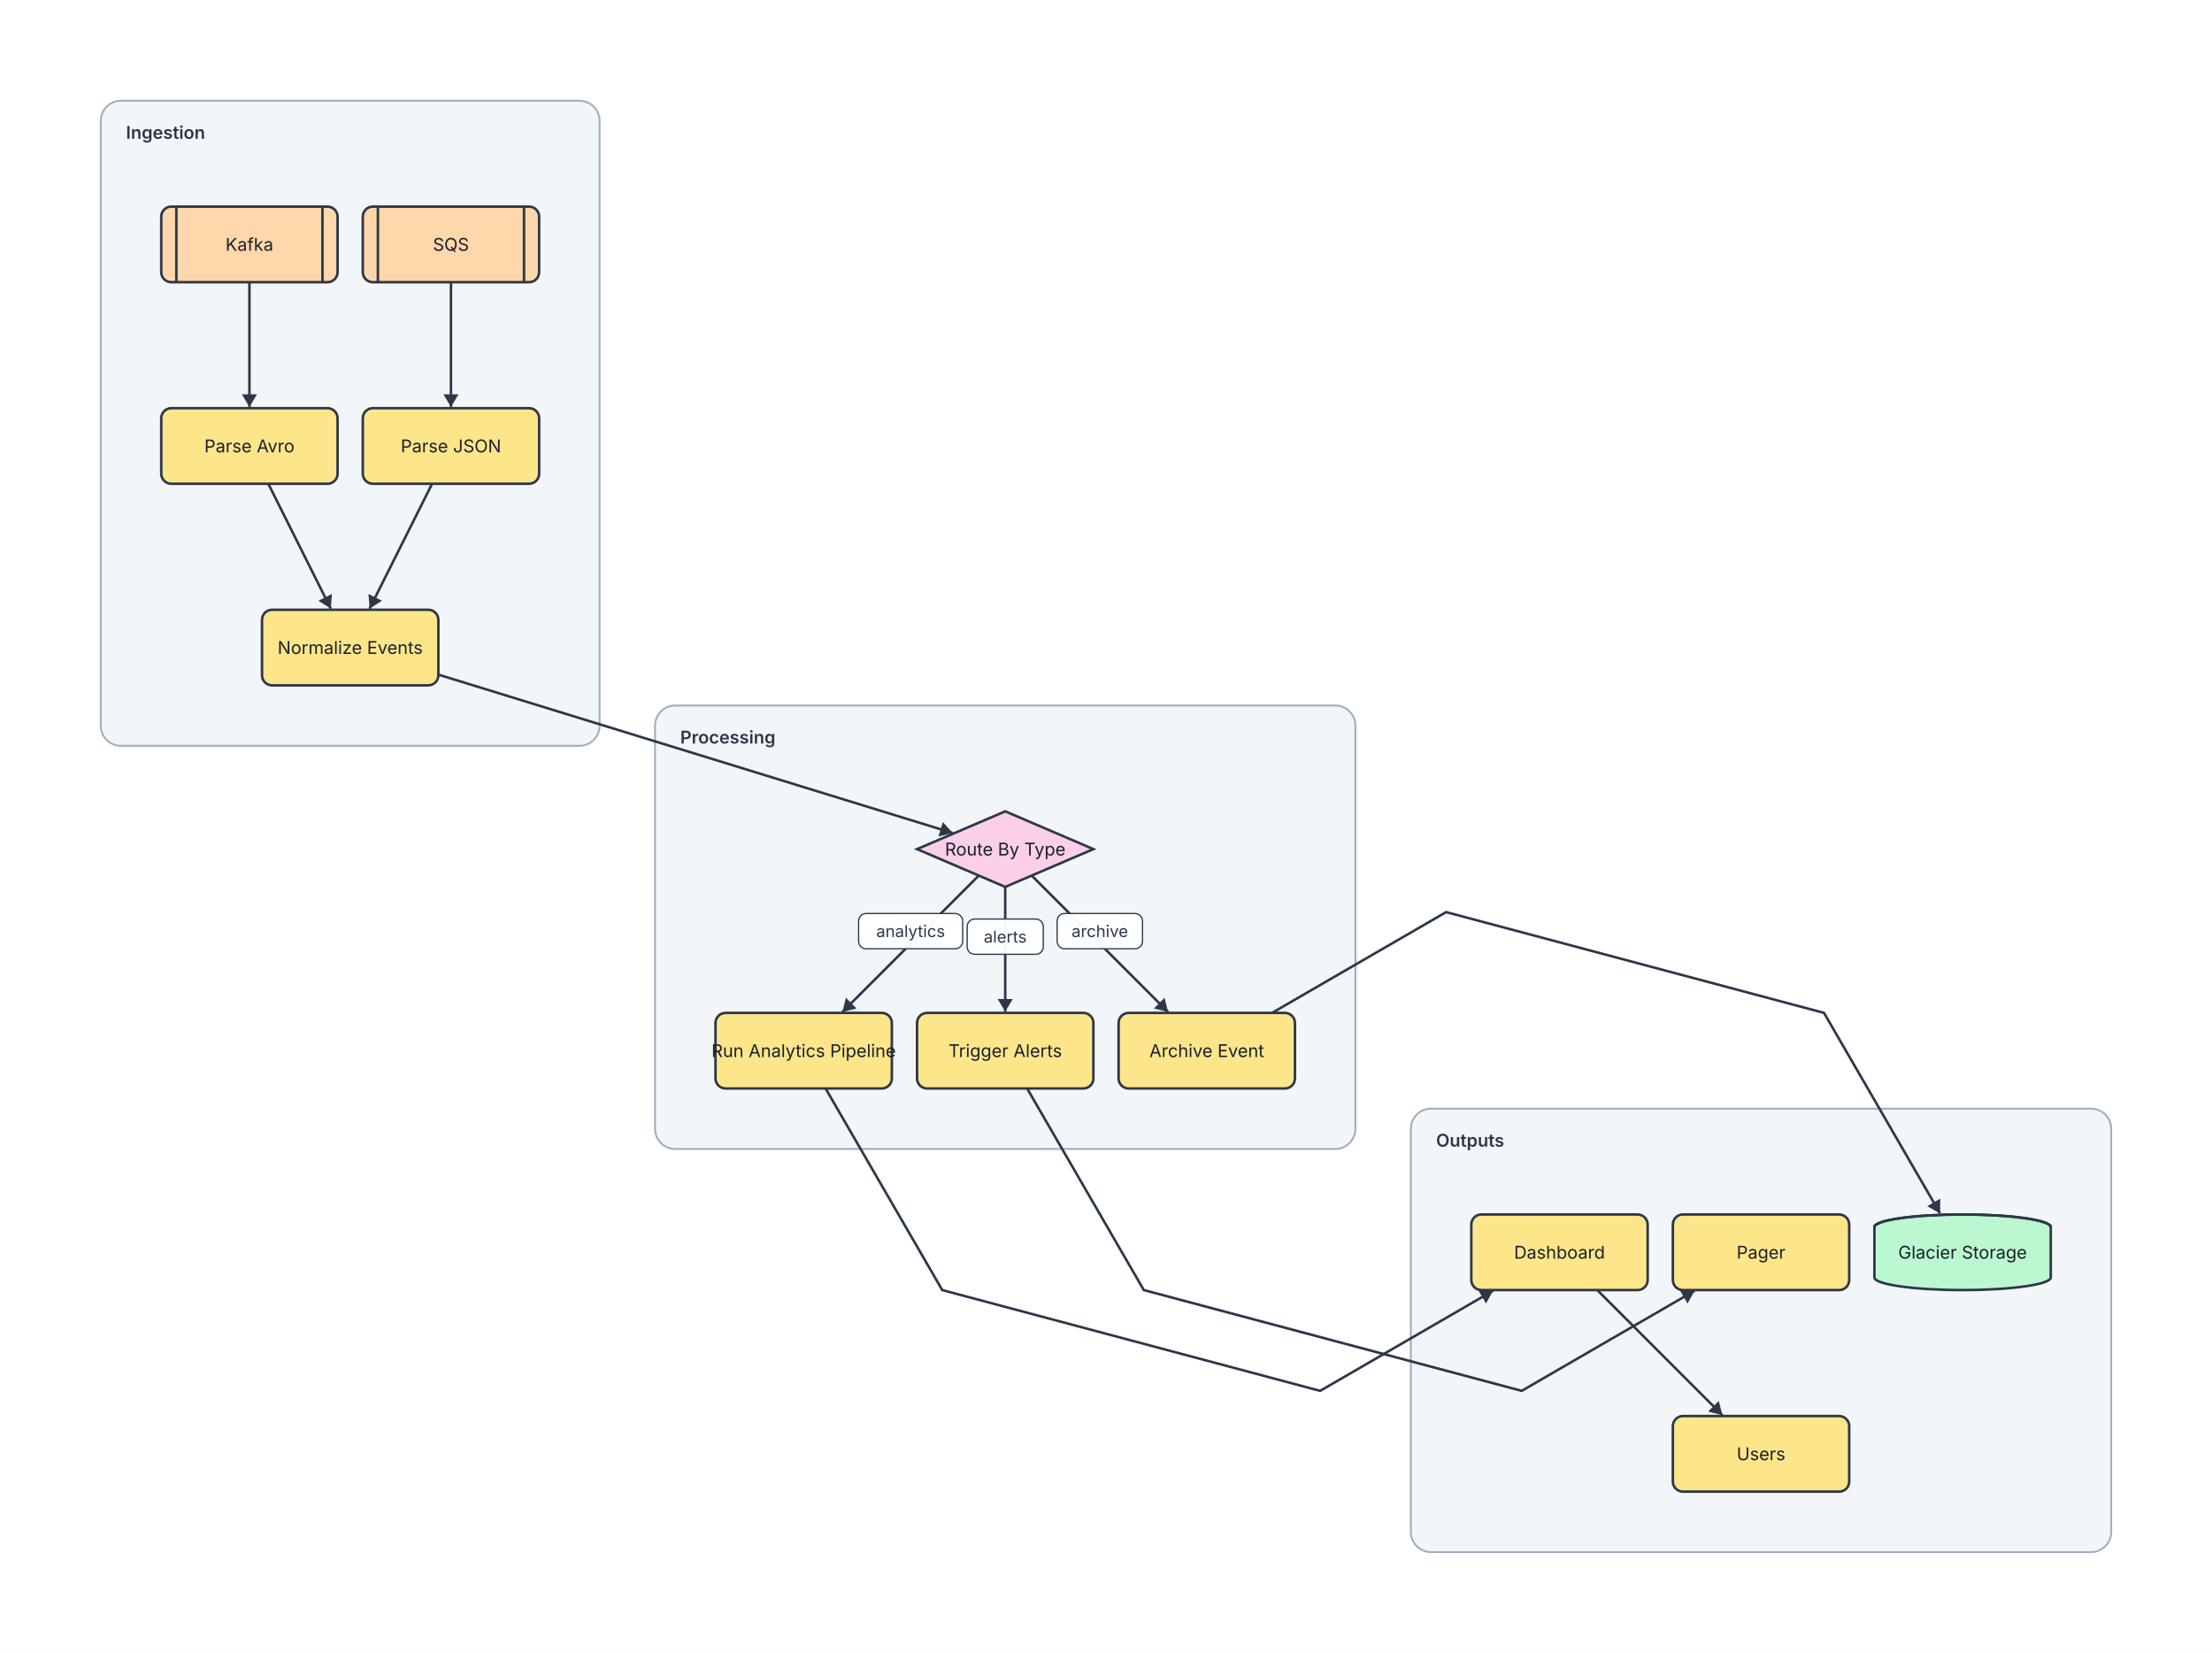
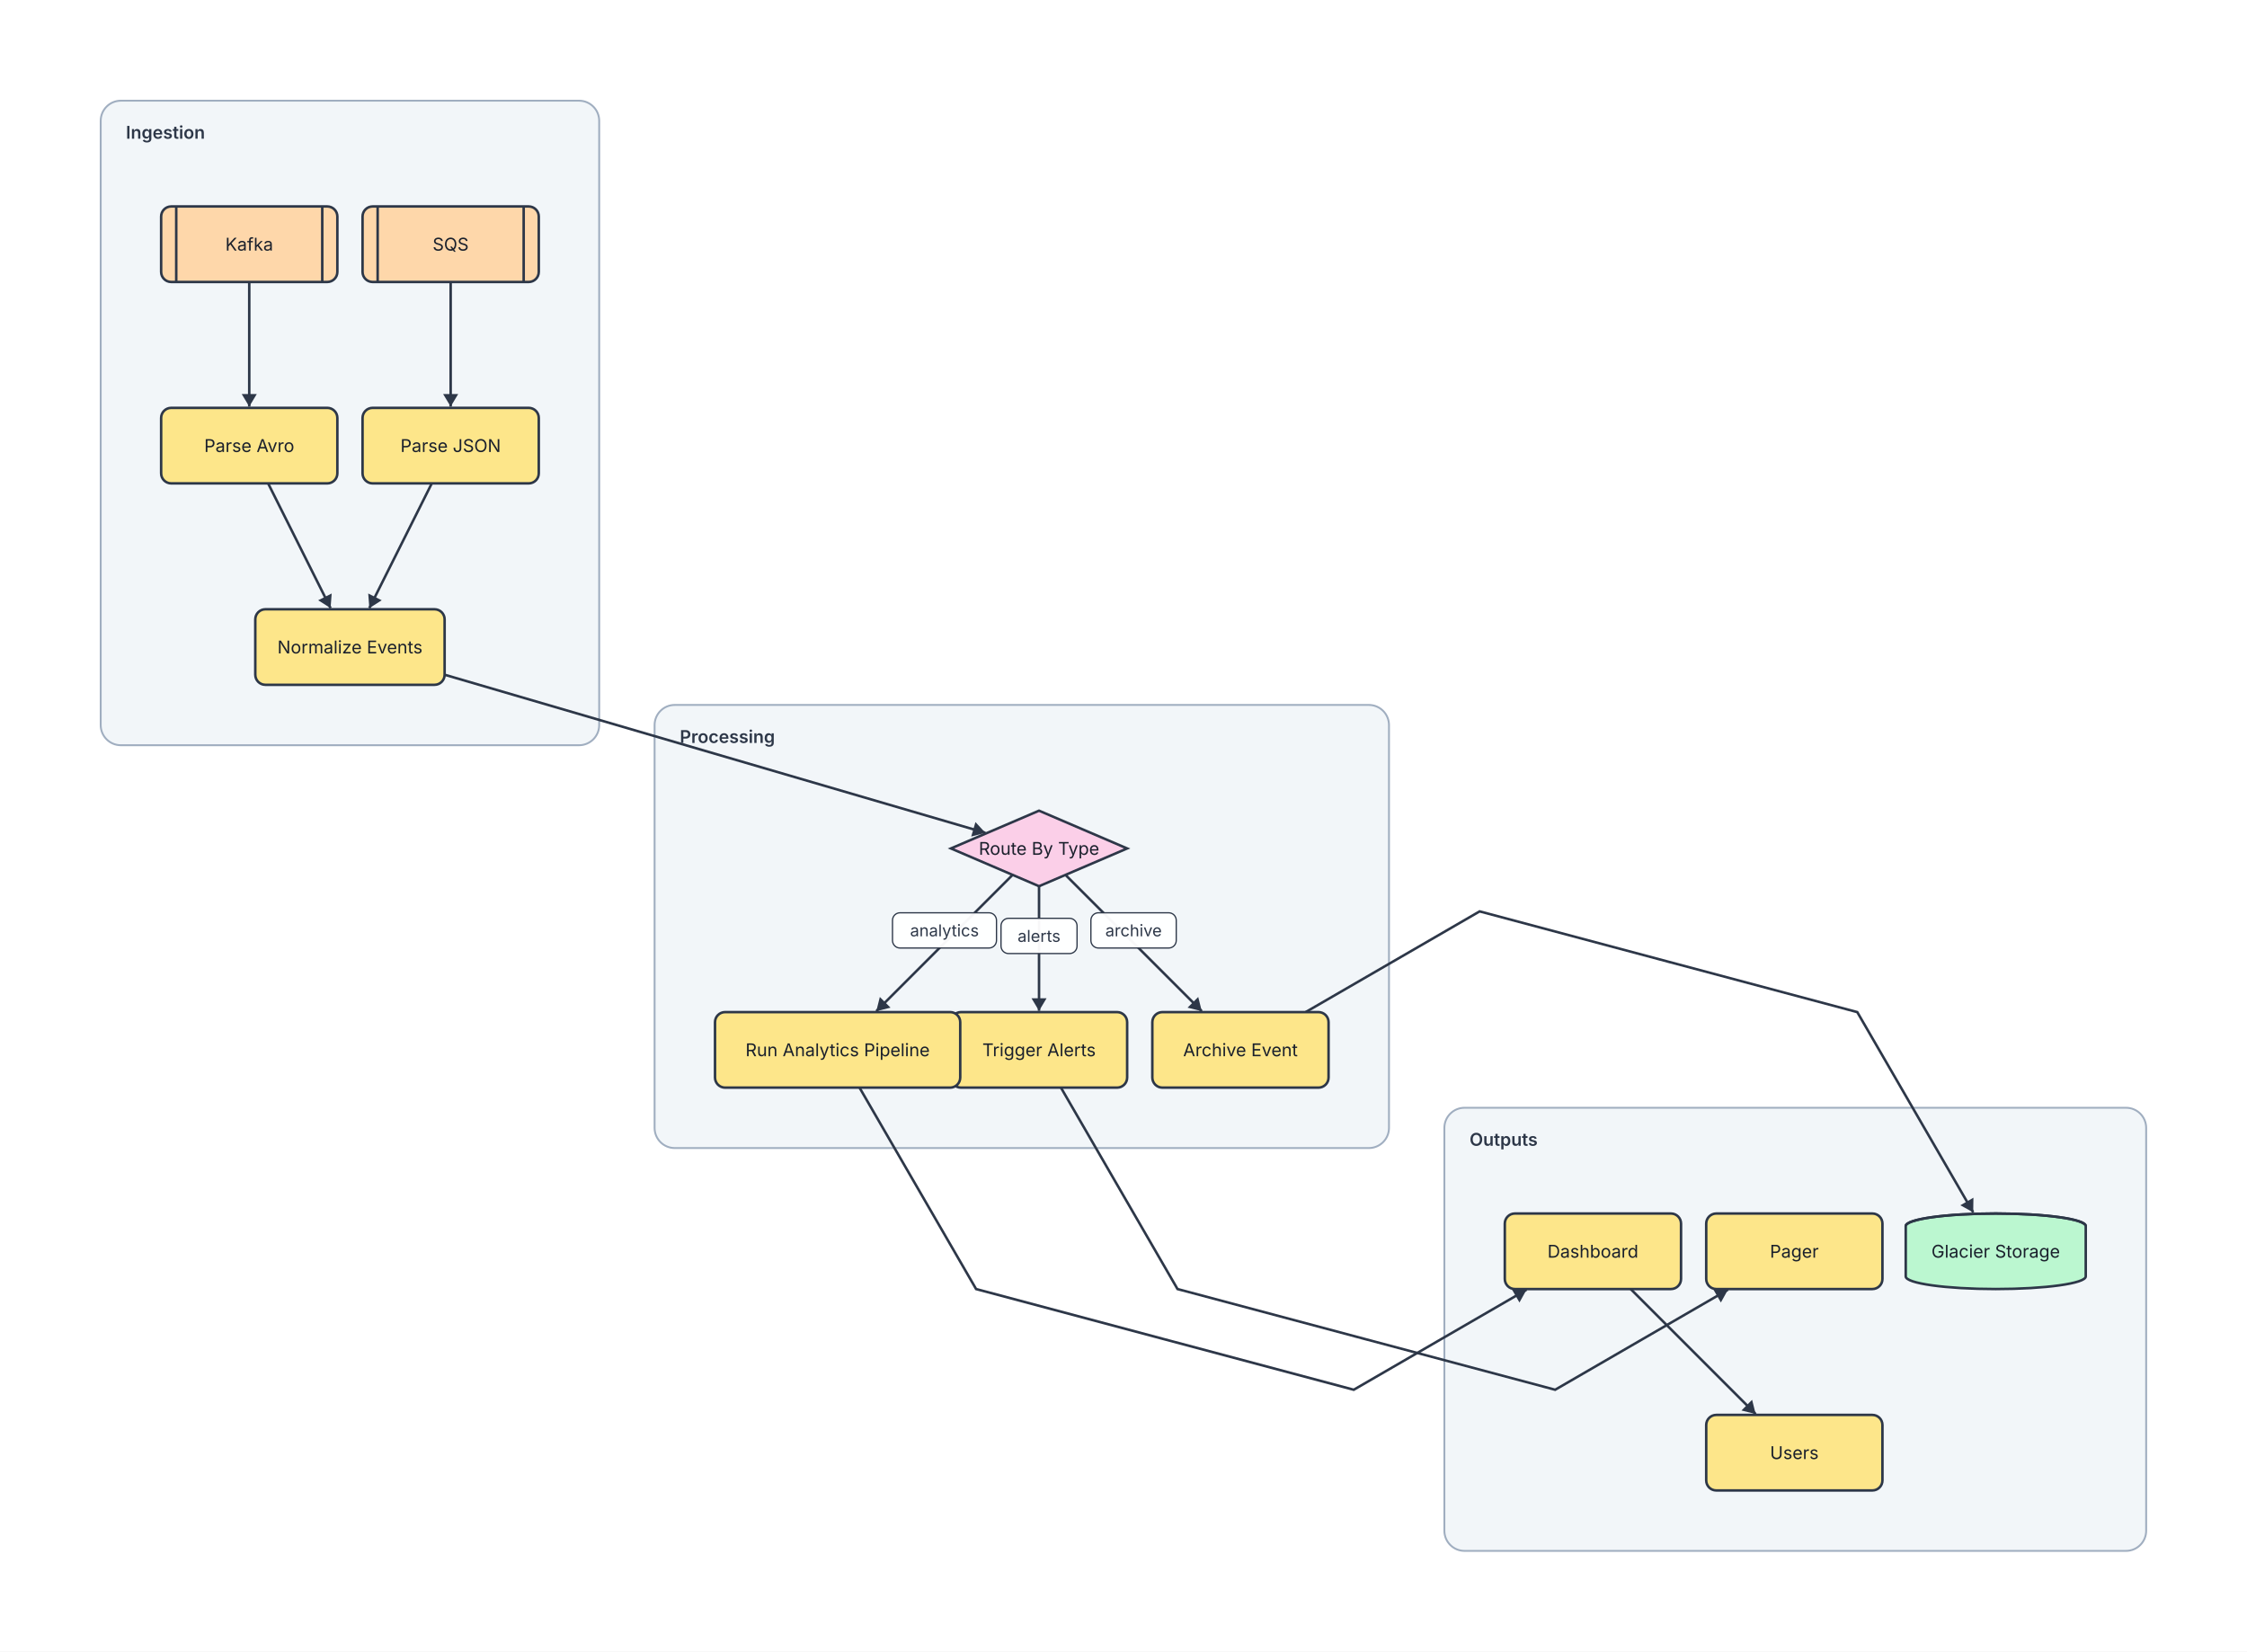
- <svg xmlns="http://www.w3.org/2000/svg" width="1756" height="1312" viewBox="0 0 1756 1312" font-family="Inter, system-ui, sans-serif">
+ <svg xmlns="http://www.w3.org/2000/svg" width="1785" height="1312" viewBox="0 0 1785 1312" font-family="Inter, system-ui, sans-serif">
  <defs>
    <marker id="arrow-end" markerWidth="8" markerHeight="8" refX="6" refY="4" orient="auto" markerUnits="strokeWidth">
      <path d="M1,1 L6,4 L1,7 z" fill="context-stroke" />
    </marker>
    <marker id="arrow-start" markerWidth="8" markerHeight="8" refX="2" refY="4" orient="auto" markerUnits="strokeWidth">
      <path d="M7,1 L2,4 L7,7 z" fill="context-stroke" />
    </marker>
  </defs>
  <rect width="100%" height="100%" fill="white" />
  <g class="subgraph" data-id="Ingestion">
    <rect x="80.0" y="80.0" width="396.0" height="512.0" rx="16" ry="16" fill="#edf2f7" fill-opacity="0.7" stroke="#a0aec0" stroke-width="1.5" />
    <text x="100.0" y="100.0" fill="#2d3748" font-size="14" font-weight="600" text-anchor="start" dominant-baseline="hanging">Ingestion</text>
  </g>
  <g class="subgraph" data-id="Processing">
-     <rect x="520.0" y="560.0" width="556.0" height="352.0" rx="16" ry="16" fill="#edf2f7" fill-opacity="0.7" stroke="#a0aec0" stroke-width="1.5" />
+     <rect x="520.0" y="560.0" width="583.4" height="352.0" rx="16" ry="16" fill="#edf2f7" fill-opacity="0.7" stroke="#a0aec0" stroke-width="1.5" />
    <text x="540.0" y="580.0" fill="#2d3748" font-size="14" font-weight="600" text-anchor="start" dominant-baseline="hanging">Processing</text>
  </g>
  <g class="subgraph" data-id="Outputs">
-     <rect x="1120.0" y="880.0" width="556.0" height="352.0" rx="16" ry="16" fill="#edf2f7" fill-opacity="0.7" stroke="#a0aec0" stroke-width="1.5" />
-     <text x="1140.0" y="900.0" fill="#2d3748" font-size="14" font-weight="600" text-anchor="start" dominant-baseline="hanging">Outputs</text>
+     <rect x="1147.4" y="880.0" width="557.5" height="352.0" rx="16" ry="16" fill="#edf2f7" fill-opacity="0.7" stroke="#a0aec0" stroke-width="1.5" />
+     <text x="1167.4" y="900.0" fill="#2d3748" font-size="14" font-weight="600" text-anchor="start" dominant-baseline="hanging">Outputs</text>
  </g>
  <line x1="198.0" y1="224.0" x2="198.0" y2="323.0" stroke="#2d3748" stroke-width="2" marker-end="url(#arrow-end)" />
  <line x1="358.0" y1="224.0" x2="358.0" y2="323.0" stroke="#2d3748" stroke-width="2" marker-end="url(#arrow-end)" />
  <line x1="213.0" y1="384.0" x2="262.6" y2="483.1" stroke="#2d3748" stroke-width="2" marker-end="url(#arrow-end)" />
  <line x1="343.0" y1="384.0" x2="293.4" y2="483.1" stroke="#2d3748" stroke-width="2" marker-end="url(#arrow-end)" />
-   <line x1="348.0" y1="535.5" x2="756.3" y2="661.2" stroke="#2d3748" stroke-width="2" marker-end="url(#arrow-end)" />
-   <line x1="777.0" y1="695.0" x2="668.7" y2="803.3" stroke="#2d3748" stroke-width="2" marker-end="url(#arrow-end)" />
+   <line x1="353.2" y1="536.0" x2="782.8" y2="661.6" stroke="#2d3748" stroke-width="2" marker-end="url(#arrow-end)" />
+   <line x1="804.4" y1="695.0" x2="696.1" y2="803.3" stroke="#2d3748" stroke-width="2" marker-end="url(#arrow-end)" />
  <g pointer-events="none">
-     <rect x="681.6" y="725.1" width="82.6" height="28.0" rx="6" ry="6" fill="white" fill-opacity="0.96" stroke="#2d3748" stroke-width="1" />
-     <text x="722.9" y="739.1" fill="#2d3748" font-size="13" text-anchor="middle" dominant-baseline="middle" xml:space="preserve">analytics</text>
+     <rect x="709.0" y="725.1" width="82.6" height="28.0" rx="6" ry="6" fill="white" fill-opacity="0.96" stroke="#2d3748" stroke-width="1" />
+     <text x="750.3" y="739.1" fill="#2d3748" font-size="13" text-anchor="middle" dominant-baseline="middle" xml:space="preserve">analytics</text>
  </g>
-   <line x1="798.0" y1="704.0" x2="798.0" y2="803.0" stroke="#2d3748" stroke-width="2" marker-end="url(#arrow-end)" />
+   <line x1="825.4" y1="704.0" x2="825.4" y2="803.0" stroke="#2d3748" stroke-width="2" marker-end="url(#arrow-end)" />
  <g pointer-events="none">
-     <rect x="767.8" y="729.5" width="60.4" height="28.0" rx="6" ry="6" fill="white" fill-opacity="0.96" stroke="#2d3748" stroke-width="1" />
-     <text x="798.0" y="743.5" fill="#2d3748" font-size="13" text-anchor="middle" dominant-baseline="middle" xml:space="preserve">alerts</text>
+     <rect x="795.2" y="729.5" width="60.4" height="28.0" rx="6" ry="6" fill="white" fill-opacity="0.96" stroke="#2d3748" stroke-width="1" />
+     <text x="825.4" y="743.5" fill="#2d3748" font-size="13" text-anchor="middle" dominant-baseline="middle" xml:space="preserve">alerts</text>
  </g>
-   <line x1="819.0" y1="695.0" x2="927.3" y2="803.3" stroke="#2d3748" stroke-width="2" marker-end="url(#arrow-end)" />
+   <line x1="846.4" y1="695.0" x2="954.7" y2="803.3" stroke="#2d3748" stroke-width="2" marker-end="url(#arrow-end)" />
  <g pointer-events="none">
-     <rect x="839.2" y="725.1" width="67.8" height="28.0" rx="6" ry="6" fill="white" fill-opacity="0.96" stroke="#2d3748" stroke-width="1" />
-     <text x="873.1" y="739.1" fill="#2d3748" font-size="13" text-anchor="middle" dominant-baseline="middle" xml:space="preserve">archive</text>
+     <rect x="866.6" y="725.1" width="67.8" height="28.0" rx="6" ry="6" fill="white" fill-opacity="0.96" stroke="#2d3748" stroke-width="1" />
+     <text x="900.5" y="739.1" fill="#2d3748" font-size="13" text-anchor="middle" dominant-baseline="middle" xml:space="preserve">archive</text>
  </g>
-   <polyline points="655.4,864.0 748.0,1024.0 898.0,1064.0 1048.0,1104.0 1185.3,1024.5" fill="none" stroke="#2d3748" stroke-width="2" marker-end="url(#arrow-end)" />
-   <polyline points="815.4,864.0 908.0,1024.0 1058.0,1064.0 1208.0,1104.0 1345.3,1024.5" fill="none" stroke="#2d3748" stroke-width="2" marker-end="url(#arrow-end)" />
-   <polyline points="1009.8,804.0 1148.0,724.0 1298.0,764.0 1448.0,804.0 1540.1,963.1" fill="none" stroke="#2d3748" stroke-width="2" marker-end="url(#arrow-end)" />
-   <line x1="1268.0" y1="1024.0" x2="1367.3" y2="1123.3" stroke="#2d3748" stroke-width="2" marker-end="url(#arrow-end)" />
-   <rect x="888.0" y="804.0" width="140.0" height="60.0" rx="8" ry="8" fill="#fde68a" stroke="#2d3748" stroke-width="2" />
-   <text x="958.0" y="834.0" fill="#1a202c" font-size="14" text-anchor="middle" dominant-baseline="middle">Archive Event</text>
+   <polyline points="682.8,864.0 775.4,1024.0 925.4,1064.0 1075.4,1104.0 1212.7,1024.5" fill="none" stroke="#2d3748" stroke-width="2" marker-end="url(#arrow-end)" />
+   <polyline points="842.8,864.0 935.4,1024.0 1085.4,1064.0 1235.4,1104.0 1372.7,1024.5" fill="none" stroke="#2d3748" stroke-width="2" marker-end="url(#arrow-end)" />
+   <polyline points="1037.2,804.0 1175.4,724.0 1325.4,764.0 1475.4,804.0 1567.5,963.1" fill="none" stroke="#2d3748" stroke-width="2" marker-end="url(#arrow-end)" />
+   <line x1="1295.4" y1="1024.0" x2="1394.7" y2="1123.3" stroke="#2d3748" stroke-width="2" marker-end="url(#arrow-end)" />
+   <path d="M1513.9,974.0 A71.5,10.0 0 0 1 1656.9,974.0 L1656.9,1014.0 A71.5,10.0 0 0 1 1513.9,1014.0 Z" fill="#bbf7d0" stroke="#2d3748" stroke-width="2" />
+   <path d="M1513.9,974.0 A71.5,10.0 0 0 1 1656.9,974.0" fill="none" stroke="#2d3748" stroke-width="2" />
+   <text x="1585.4" y="994.0" fill="#1a202c" font-size="14" text-anchor="middle" dominant-baseline="middle">Glacier Storage</text>
+   <rect x="1355.4" y="1124.0" width="140.0" height="60.0" rx="8" ry="8" fill="#fde68a" stroke="#2d3748" stroke-width="2" />
+   <text x="1425.4" y="1154.0" fill="#1a202c" font-size="14" text-anchor="middle" dominant-baseline="middle">Users</text>
+   <rect x="288.0" y="164.0" width="140.0" height="60.0" rx="8" ry="8" fill="#fed7aa" stroke="#2d3748" stroke-width="2" />
+   <line x1="300.0" y1="164.0" x2="300.0" y2="224.0" stroke="#2d3748" stroke-width="2" />
+   <line x1="416.0" y1="164.0" x2="416.0" y2="224.0" stroke="#2d3748" stroke-width="2" />
+   <text x="358.0" y="194.0" fill="#1a202c" font-size="14" text-anchor="middle" dominant-baseline="middle">SQS</text>
+   <rect x="202.8" y="484.0" width="150.4" height="60.0" rx="8" ry="8" fill="#fde68a" stroke="#2d3748" stroke-width="2" />
+   <text x="278.0" y="514.0" fill="#1a202c" font-size="14" text-anchor="middle" dominant-baseline="middle">Normalize Events</text>
+   <rect x="915.4" y="804.0" width="140.0" height="60.0" rx="8" ry="8" fill="#fde68a" stroke="#2d3748" stroke-width="2" />
+   <text x="985.4" y="834.0" fill="#1a202c" font-size="14" text-anchor="middle" dominant-baseline="middle">Archive Event</text>
+   <rect x="1195.4" y="964.0" width="140.0" height="60.0" rx="8" ry="8" fill="#fde68a" stroke="#2d3748" stroke-width="2" />
+   <text x="1265.4" y="994.0" fill="#1a202c" font-size="14" text-anchor="middle" dominant-baseline="middle">Dashboard</text>
  <rect x="288.0" y="324.0" width="140.0" height="60.0" rx="8" ry="8" fill="#fde68a" stroke="#2d3748" stroke-width="2" />
  <text x="358.0" y="354.0" fill="#1a202c" font-size="14" text-anchor="middle" dominant-baseline="middle">Parse JSON</text>
-   <rect x="208.0" y="484.0" width="140.0" height="60.0" rx="8" ry="8" fill="#fde68a" stroke="#2d3748" stroke-width="2" />
-   <text x="278.0" y="514.0" fill="#1a202c" font-size="14" text-anchor="middle" dominant-baseline="middle">Normalize Events</text>
-   <rect x="568.0" y="804.0" width="140.0" height="60.0" rx="8" ry="8" fill="#fde68a" stroke="#2d3748" stroke-width="2" />
-   <text x="638.0" y="834.0" fill="#1a202c" font-size="14" text-anchor="middle" dominant-baseline="middle">Run Analytics Pipeline</text>
-   <path d="M1488.0,974.0 A70.0,10.0 0 0 1 1628.0,974.0 L1628.0,1014.0 A70.0,10.0 0 0 1 1488.0,1014.0 Z" fill="#bbf7d0" stroke="#2d3748" stroke-width="2" />
-   <path d="M1488.0,974.0 A70.0,10.0 0 0 1 1628.0,974.0" fill="none" stroke="#2d3748" stroke-width="2" />
-   <text x="1558.0" y="994.0" fill="#1a202c" font-size="14" text-anchor="middle" dominant-baseline="middle">Glacier Storage</text>
-   <rect x="728.0" y="804.0" width="140.0" height="60.0" rx="8" ry="8" fill="#fde68a" stroke="#2d3748" stroke-width="2" />
-   <text x="798.0" y="834.0" fill="#1a202c" font-size="14" text-anchor="middle" dominant-baseline="middle">Trigger Alerts</text>
+   <rect x="755.4" y="804.0" width="140.0" height="60.0" rx="8" ry="8" fill="#fde68a" stroke="#2d3748" stroke-width="2" />
+   <text x="825.4" y="834.0" fill="#1a202c" font-size="14" text-anchor="middle" dominant-baseline="middle">Trigger Alerts</text>
+   <rect x="128.0" y="324.0" width="140.0" height="60.0" rx="8" ry="8" fill="#fde68a" stroke="#2d3748" stroke-width="2" />
+   <text x="198.0" y="354.0" fill="#1a202c" font-size="14" text-anchor="middle" dominant-baseline="middle">Parse Avro</text>
  <rect x="128.0" y="164.0" width="140.0" height="60.0" rx="8" ry="8" fill="#fed7aa" stroke="#2d3748" stroke-width="2" />
  <line x1="140.0" y1="164.0" x2="140.0" y2="224.0" stroke="#2d3748" stroke-width="2" />
  <line x1="256.0" y1="164.0" x2="256.0" y2="224.0" stroke="#2d3748" stroke-width="2" />
  <text x="198.0" y="194.0" fill="#1a202c" font-size="14" text-anchor="middle" dominant-baseline="middle">Kafka</text>
-   <rect x="128.0" y="324.0" width="140.0" height="60.0" rx="8" ry="8" fill="#fde68a" stroke="#2d3748" stroke-width="2" />
-   <text x="198.0" y="354.0" fill="#1a202c" font-size="14" text-anchor="middle" dominant-baseline="middle">Parse Avro</text>
-   <rect x="288.0" y="164.0" width="140.0" height="60.0" rx="8" ry="8" fill="#fed7aa" stroke="#2d3748" stroke-width="2" />
-   <line x1="300.0" y1="164.0" x2="300.0" y2="224.0" stroke="#2d3748" stroke-width="2" />
-   <line x1="416.0" y1="164.0" x2="416.0" y2="224.0" stroke="#2d3748" stroke-width="2" />
-   <text x="358.0" y="194.0" fill="#1a202c" font-size="14" text-anchor="middle" dominant-baseline="middle">SQS</text>
-   <rect x="1168.0" y="964.0" width="140.0" height="60.0" rx="8" ry="8" fill="#fde68a" stroke="#2d3748" stroke-width="2" />
-   <text x="1238.0" y="994.0" fill="#1a202c" font-size="14" text-anchor="middle" dominant-baseline="middle">Dashboard</text>
-   <rect x="1328.0" y="964.0" width="140.0" height="60.0" rx="8" ry="8" fill="#fde68a" stroke="#2d3748" stroke-width="2" />
-   <text x="1398.0" y="994.0" fill="#1a202c" font-size="14" text-anchor="middle" dominant-baseline="middle">Pager</text>
-   <polygon points="798.0,644.0 868.0,674.0 798.0,704.0 728.0,674.0" fill="#fbcfe8" stroke="#2d3748" stroke-width="2" />
-   <text x="798.0" y="674.0" fill="#1a202c" font-size="14" text-anchor="middle" dominant-baseline="middle">Route By Type</text>
-   <rect x="1328.0" y="1124.0" width="140.0" height="60.0" rx="8" ry="8" fill="#fde68a" stroke="#2d3748" stroke-width="2" />
-   <text x="1398.0" y="1154.0" fill="#1a202c" font-size="14" text-anchor="middle" dominant-baseline="middle">Users</text>
+   <rect x="1355.4" y="964.0" width="140.0" height="60.0" rx="8" ry="8" fill="#fde68a" stroke="#2d3748" stroke-width="2" />
+   <text x="1425.4" y="994.0" fill="#1a202c" font-size="14" text-anchor="middle" dominant-baseline="middle">Pager</text>
+   <polygon points="825.4,644.0 895.4,674.0 825.4,704.0 755.4,674.0" fill="#fbcfe8" stroke="#2d3748" stroke-width="2" />
+   <text x="825.4" y="674.0" fill="#1a202c" font-size="14" text-anchor="middle" dominant-baseline="middle">Route By Type</text>
+   <rect x="568.0" y="804.0" width="194.8" height="60.0" rx="8" ry="8" fill="#fde68a" stroke="#2d3748" stroke-width="2" />
+   <text x="665.4" y="834.0" fill="#1a202c" font-size="14" text-anchor="middle" dominant-baseline="middle">Run Analytics Pipeline</text>
</svg>
